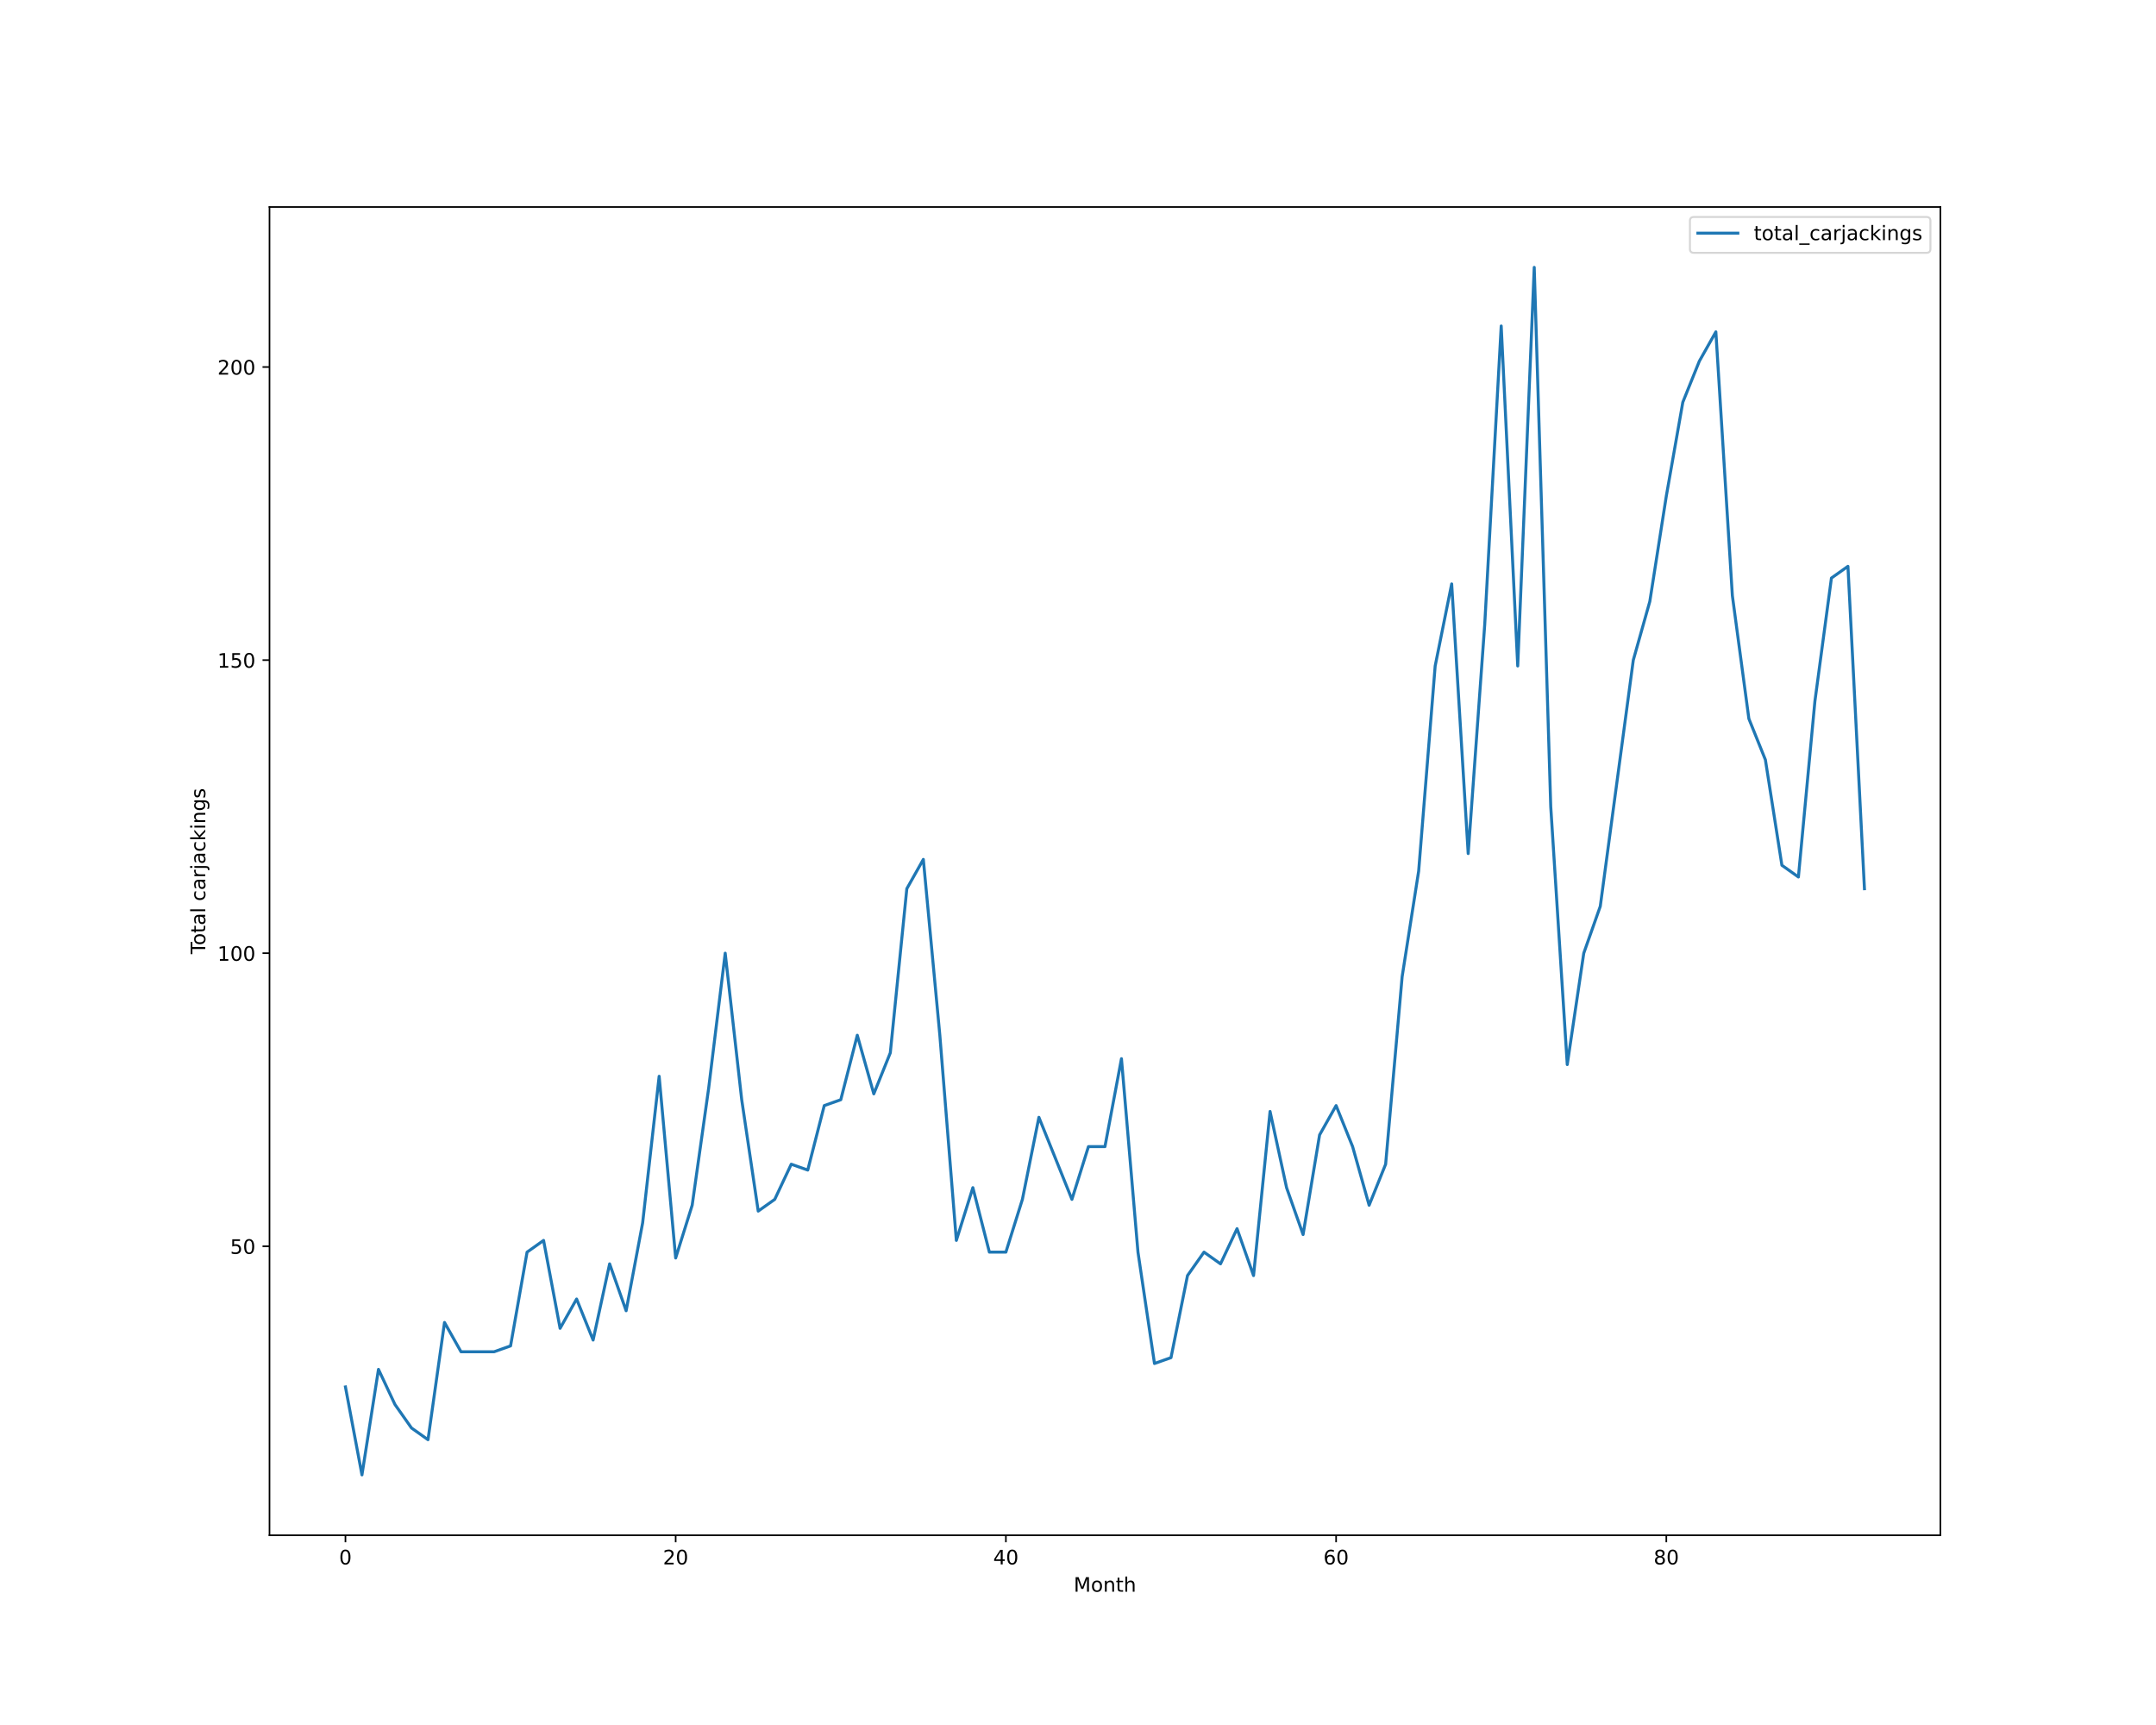
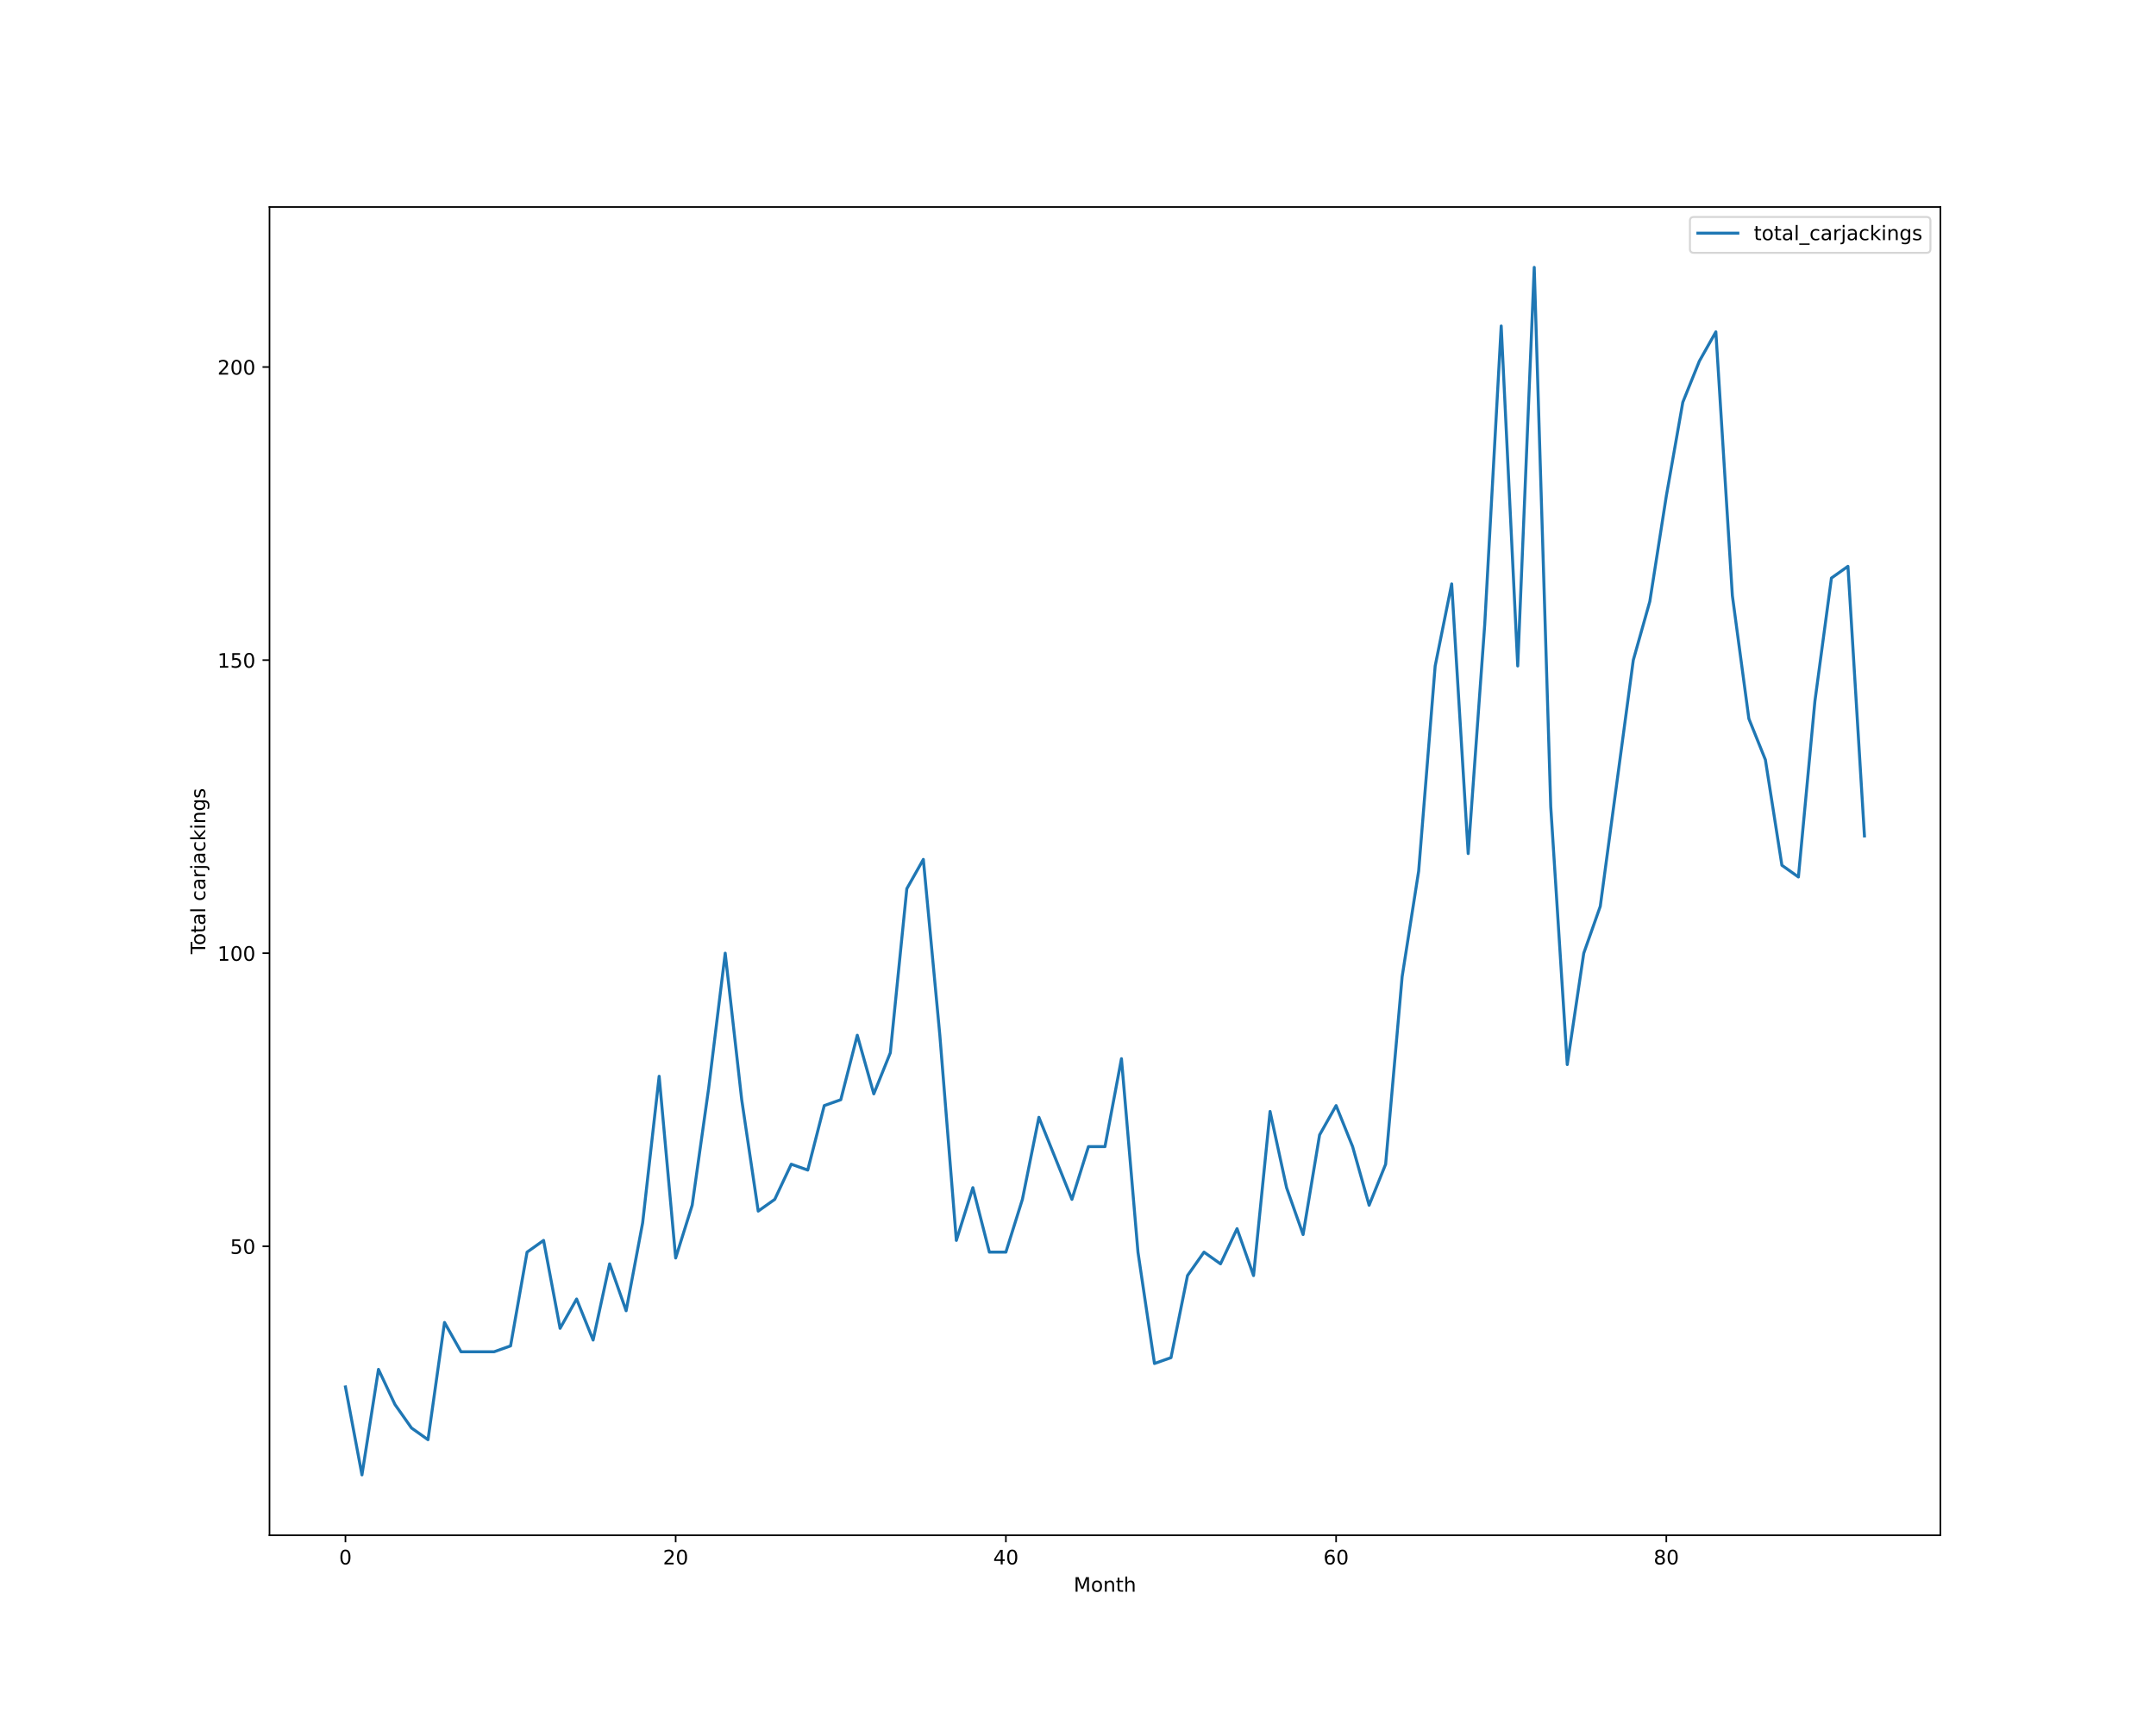
<svg xmlns="http://www.w3.org/2000/svg" xmlns:xlink="http://www.w3.org/1999/xlink" height="864pt" version="1.1" viewBox="0 0 1080 864" width="1080pt">
  <defs>
    <style type="text/css">*{stroke-linecap:butt;stroke-linejoin:round;}</style>
  </defs>
  <g id="figure_1">
    <g id="patch_1">
      <path d="M 0 864  L 1080 864  L 1080 0  L 0 0  z " style="fill:#ffffff;" />
    </g>
    <g id="axes_1">
      <g id="patch_2">
        <path d="M 135 768.96  L 972 768.96  L 972 103.68  L 135 103.68  z " style="fill:#ffffff;" />
      </g>
      <g id="matplotlib.axis_1">
        <g id="xtick_1">
          <g id="line2d_1">
            <defs>
-               <path d="M 0 0  L 0 3.5  " id="mb7df1592a7" style="stroke:#000000;stroke-width:0.8;" />
-             </defs>
-             <g>
-               <use style="stroke:#000000;stroke-width:0.8;" x="173.045" xlink:href="#mb7df1592a7" y="768.96" />
+               <path d="M 0 0  L 0 3.5  " id="m04acef2580" style="stroke:#000000;stroke-width:0.8;" />
+             </defs>
+             <g>
+               <use style="stroke:#000000;stroke-width:0.8;" x="173.045" xlink:href="#m04acef2580" y="768.96" />
            </g>
          </g>
          <g id="text_1">
            <g transform="translate(169.8642 783.5584)scale(0.1 -0.1)">
              <defs>
                <path d="M 2034 4250  Q 1547 4250 1301 3770  Q 1056 3291 1056 2328  Q 1056 1369 1301 889  Q 1547 409 2034 409  Q 2525 409 2770 889  Q 3016 1369 3016 2328  Q 3016 3291 2770 3770  Q 2525 4250 2034 4250  z M 2034 4750  Q 2819 4750 3233 4129  Q 3647 3509 3647 2328  Q 3647 1150 3233 529  Q 2819 -91 2034 -91  Q 1250 -91 836 529  Q 422 1150 422 2328  Q 422 3509 836 4129  Q 1250 4750 2034 4750  z " id="DejaVuSans-30" transform="scale(0.015625)" />
              </defs>
              <use xlink:href="#DejaVuSans-30" />
            </g>
          </g>
        </g>
        <g id="xtick_2">
          <g id="line2d_2">
            <g>
-               <use style="stroke:#000000;stroke-width:0.8;" x="338.46" xlink:href="#mb7df1592a7" y="768.96" />
+               <use style="stroke:#000000;stroke-width:0.8;" x="338.46" xlink:href="#m04acef2580" y="768.96" />
            </g>
          </g>
          <g id="text_2">
            <g transform="translate(332.098 783.5584)scale(0.1 -0.1)">
              <defs>
                <path d="M 1228 531  L 3431 531  L 3431 0  L 469 0  L 469 531  Q 828 903 1448 1529  Q 2069 2156 2228 2338  Q 2531 2678 2651 2914  Q 2772 3150 2772 3378  Q 2772 3750 2511 3984  Q 2250 4219 1831 4219  Q 1534 4219 1204 4116  Q 875 4013 500 3803  L 500 4441  Q 881 4594 1212 4672  Q 1544 4750 1819 4750  Q 2544 4750 2975 4387  Q 3406 4025 3406 3419  Q 3406 3131 3298 2873  Q 3191 2616 2906 2266  Q 2828 2175 2409 1742  Q 1991 1309 1228 531  z " id="DejaVuSans-32" transform="scale(0.015625)" />
              </defs>
              <use xlink:href="#DejaVuSans-32" />
              <use x="63.623" xlink:href="#DejaVuSans-30" />
            </g>
          </g>
        </g>
        <g id="xtick_3">
          <g id="line2d_3">
            <g>
-               <use style="stroke:#000000;stroke-width:0.8;" x="503.875" xlink:href="#mb7df1592a7" y="768.96" />
+               <use style="stroke:#000000;stroke-width:0.8;" x="503.875" xlink:href="#m04acef2580" y="768.96" />
            </g>
          </g>
          <g id="text_3">
            <g transform="translate(497.513 783.5584)scale(0.1 -0.1)">
              <defs>
                <path d="M 2419 4116  L 825 1625  L 2419 1625  L 2419 4116  z M 2253 4666  L 3047 4666  L 3047 1625  L 3713 1625  L 3713 1100  L 3047 1100  L 3047 0  L 2419 0  L 2419 1100  L 313 1100  L 313 1709  L 2253 4666  z " id="DejaVuSans-34" transform="scale(0.015625)" />
              </defs>
              <use xlink:href="#DejaVuSans-34" />
              <use x="63.623" xlink:href="#DejaVuSans-30" />
            </g>
          </g>
        </g>
        <g id="xtick_4">
          <g id="line2d_4">
            <g>
-               <use style="stroke:#000000;stroke-width:0.8;" x="669.291" xlink:href="#mb7df1592a7" y="768.96" />
+               <use style="stroke:#000000;stroke-width:0.8;" x="669.291" xlink:href="#m04acef2580" y="768.96" />
            </g>
          </g>
          <g id="text_4">
            <g transform="translate(662.928 783.5584)scale(0.1 -0.1)">
              <defs>
                <path d="M 2113 2584  Q 1688 2584 1439 2293  Q 1191 2003 1191 1497  Q 1191 994 1439 701  Q 1688 409 2113 409  Q 2538 409 2786 701  Q 3034 994 3034 1497  Q 3034 2003 2786 2293  Q 2538 2584 2113 2584  z M 3366 4563  L 3366 3988  Q 3128 4100 2886 4159  Q 2644 4219 2406 4219  Q 1781 4219 1451 3797  Q 1122 3375 1075 2522  Q 1259 2794 1537 2939  Q 1816 3084 2150 3084  Q 2853 3084 3261 2657  Q 3669 2231 3669 1497  Q 3669 778 3244 343  Q 2819 -91 2113 -91  Q 1303 -91 875 529  Q 447 1150 447 2328  Q 447 3434 972 4092  Q 1497 4750 2381 4750  Q 2619 4750 2861 4703  Q 3103 4656 3366 4563  z " id="DejaVuSans-36" transform="scale(0.015625)" />
              </defs>
              <use xlink:href="#DejaVuSans-36" />
              <use x="63.623" xlink:href="#DejaVuSans-30" />
            </g>
          </g>
        </g>
        <g id="xtick_5">
          <g id="line2d_5">
            <g>
-               <use style="stroke:#000000;stroke-width:0.8;" x="834.706" xlink:href="#mb7df1592a7" y="768.96" />
+               <use style="stroke:#000000;stroke-width:0.8;" x="834.706" xlink:href="#m04acef2580" y="768.96" />
            </g>
          </g>
          <g id="text_5">
            <g transform="translate(828.343 783.5584)scale(0.1 -0.1)">
              <defs>
                <path d="M 2034 2216  Q 1584 2216 1326 1975  Q 1069 1734 1069 1313  Q 1069 891 1326 650  Q 1584 409 2034 409  Q 2484 409 2743 651  Q 3003 894 3003 1313  Q 3003 1734 2745 1975  Q 2488 2216 2034 2216  z M 1403 2484  Q 997 2584 770 2862  Q 544 3141 544 3541  Q 544 4100 942 4425  Q 1341 4750 2034 4750  Q 2731 4750 3128 4425  Q 3525 4100 3525 3541  Q 3525 3141 3298 2862  Q 3072 2584 2669 2484  Q 3125 2378 3379 2068  Q 3634 1759 3634 1313  Q 3634 634 3220 271  Q 2806 -91 2034 -91  Q 1263 -91 848 271  Q 434 634 434 1313  Q 434 1759 690 2068  Q 947 2378 1403 2484  z M 1172 3481  Q 1172 3119 1398 2916  Q 1625 2713 2034 2713  Q 2441 2713 2670 2916  Q 2900 3119 2900 3481  Q 2900 3844 2670 4047  Q 2441 4250 2034 4250  Q 1625 4250 1398 4047  Q 1172 3844 1172 3481  z " id="DejaVuSans-38" transform="scale(0.015625)" />
              </defs>
              <use xlink:href="#DejaVuSans-38" />
              <use x="63.623" xlink:href="#DejaVuSans-30" />
            </g>
          </g>
        </g>
        <g id="text_6">
          <g transform="translate(537.8289 797.2366)scale(0.1 -0.1)">
            <defs>
              <path d="M 628 4666  L 1569 4666  L 2759 1491  L 3956 4666  L 4897 4666  L 4897 0  L 4281 0  L 4281 4097  L 3078 897  L 2444 897  L 1241 4097  L 1241 0  L 628 0  L 628 4666  z " id="DejaVuSans-4d" transform="scale(0.015625)" />
              <path d="M 1959 3097  Q 1497 3097 1228 2736  Q 959 2375 959 1747  Q 959 1119 1226 758  Q 1494 397 1959 397  Q 2419 397 2687 759  Q 2956 1122 2956 1747  Q 2956 2369 2687 2733  Q 2419 3097 1959 3097  z M 1959 3584  Q 2709 3584 3137 3096  Q 3566 2609 3566 1747  Q 3566 888 3137 398  Q 2709 -91 1959 -91  Q 1206 -91 779 398  Q 353 888 353 1747  Q 353 2609 779 3096  Q 1206 3584 1959 3584  z " id="DejaVuSans-6f" transform="scale(0.015625)" />
              <path d="M 3513 2113  L 3513 0  L 2938 0  L 2938 2094  Q 2938 2591 2744 2837  Q 2550 3084 2163 3084  Q 1697 3084 1428 2787  Q 1159 2491 1159 1978  L 1159 0  L 581 0  L 581 3500  L 1159 3500  L 1159 2956  Q 1366 3272 1645 3428  Q 1925 3584 2291 3584  Q 2894 3584 3203 3211  Q 3513 2838 3513 2113  z " id="DejaVuSans-6e" transform="scale(0.015625)" />
              <path d="M 1172 4494  L 1172 3500  L 2356 3500  L 2356 3053  L 1172 3053  L 1172 1153  Q 1172 725 1289 603  Q 1406 481 1766 481  L 2356 481  L 2356 0  L 1766 0  Q 1100 0 847 248  Q 594 497 594 1153  L 594 3053  L 172 3053  L 172 3500  L 594 3500  L 594 4494  L 1172 4494  z " id="DejaVuSans-74" transform="scale(0.015625)" />
              <path d="M 3513 2113  L 3513 0  L 2938 0  L 2938 2094  Q 2938 2591 2744 2837  Q 2550 3084 2163 3084  Q 1697 3084 1428 2787  Q 1159 2491 1159 1978  L 1159 0  L 581 0  L 581 4863  L 1159 4863  L 1159 2956  Q 1366 3272 1645 3428  Q 1925 3584 2291 3584  Q 2894 3584 3203 3211  Q 3513 2838 3513 2113  z " id="DejaVuSans-68" transform="scale(0.015625)" />
            </defs>
            <use xlink:href="#DejaVuSans-4d" />
            <use x="86.279" xlink:href="#DejaVuSans-6f" />
            <use x="147.461" xlink:href="#DejaVuSans-6e" />
            <use x="210.84" xlink:href="#DejaVuSans-74" />
            <use x="250.049" xlink:href="#DejaVuSans-68" />
          </g>
        </g>
      </g>
      <g id="matplotlib.axis_2">
        <g id="ytick_1">
          <g id="line2d_6">
            <defs>
-               <path d="M 0 0  L -3.5 0  " id="m37705c52b6" style="stroke:#000000;stroke-width:0.8;" />
-             </defs>
-             <g>
-               <use style="stroke:#000000;stroke-width:0.8;" x="135" xlink:href="#m37705c52b6" y="624.219" />
+               <path d="M 0 0  L -3.5 0  " id="m9a370d3107" style="stroke:#000000;stroke-width:0.8;" />
+             </defs>
+             <g>
+               <use style="stroke:#000000;stroke-width:0.8;" x="135" xlink:href="#m9a370d3107" y="624.219" />
            </g>
          </g>
          <g id="text_7">
            <g transform="translate(115.275 628.0182)scale(0.1 -0.1)">
              <defs>
                <path d="M 691 4666  L 3169 4666  L 3169 4134  L 1269 4134  L 1269 2991  Q 1406 3038 1543 3061  Q 1681 3084 1819 3084  Q 2600 3084 3056 2656  Q 3513 2228 3513 1497  Q 3513 744 3044 326  Q 2575 -91 1722 -91  Q 1428 -91 1123 -41  Q 819 9 494 109  L 494 744  Q 775 591 1075 516  Q 1375 441 1709 441  Q 2250 441 2565 725  Q 2881 1009 2881 1497  Q 2881 1984 2565 2268  Q 2250 2553 1709 2553  Q 1456 2553 1204 2497  Q 953 2441 691 2322  L 691 4666  z " id="DejaVuSans-35" transform="scale(0.015625)" />
              </defs>
              <use xlink:href="#DejaVuSans-35" />
              <use x="63.623" xlink:href="#DejaVuSans-30" />
            </g>
          </g>
        </g>
        <g id="ytick_2">
          <g id="line2d_7">
            <g>
-               <use style="stroke:#000000;stroke-width:0.8;" x="135" xlink:href="#m37705c52b6" y="477.423" />
+               <use style="stroke:#000000;stroke-width:0.8;" x="135" xlink:href="#m9a370d3107" y="477.423" />
            </g>
          </g>
          <g id="text_8">
            <g transform="translate(108.9125 481.2221)scale(0.1 -0.1)">
              <defs>
                <path d="M 794 531  L 1825 531  L 1825 4091  L 703 3866  L 703 4441  L 1819 4666  L 2450 4666  L 2450 531  L 3481 531  L 3481 0  L 794 0  L 794 531  z " id="DejaVuSans-31" transform="scale(0.015625)" />
              </defs>
              <use xlink:href="#DejaVuSans-31" />
              <use x="63.623" xlink:href="#DejaVuSans-30" />
              <use x="127.246" xlink:href="#DejaVuSans-30" />
            </g>
          </g>
        </g>
        <g id="ytick_3">
          <g id="line2d_8">
            <g>
-               <use style="stroke:#000000;stroke-width:0.8;" x="135" xlink:href="#m37705c52b6" y="330.627" />
+               <use style="stroke:#000000;stroke-width:0.8;" x="135" xlink:href="#m9a370d3107" y="330.627" />
            </g>
          </g>
          <g id="text_9">
            <g transform="translate(108.9125 334.426)scale(0.1 -0.1)">
              <use xlink:href="#DejaVuSans-31" />
              <use x="63.623" xlink:href="#DejaVuSans-35" />
              <use x="127.246" xlink:href="#DejaVuSans-30" />
            </g>
          </g>
        </g>
        <g id="ytick_4">
          <g id="line2d_9">
            <g>
-               <use style="stroke:#000000;stroke-width:0.8;" x="135" xlink:href="#m37705c52b6" y="183.831" />
+               <use style="stroke:#000000;stroke-width:0.8;" x="135" xlink:href="#m9a370d3107" y="183.831" />
            </g>
          </g>
          <g id="text_10">
            <g transform="translate(108.9125 187.6299)scale(0.1 -0.1)">
              <use xlink:href="#DejaVuSans-32" />
              <use x="63.623" xlink:href="#DejaVuSans-30" />
              <use x="127.246" xlink:href="#DejaVuSans-30" />
            </g>
          </g>
        </g>
        <g id="text_11">
          <g transform="translate(102.8328 477.8888)rotate(-90)scale(0.1 -0.1)">
            <defs>
              <path d="M -19 4666  L 3928 4666  L 3928 4134  L 2272 4134  L 2272 0  L 1638 0  L 1638 4134  L -19 4134  L -19 4666  z " id="DejaVuSans-54" transform="scale(0.015625)" />
              <path d="M 2194 1759  Q 1497 1759 1228 1600  Q 959 1441 959 1056  Q 959 750 1161 570  Q 1363 391 1709 391  Q 2188 391 2477 730  Q 2766 1069 2766 1631  L 2766 1759  L 2194 1759  z M 3341 1997  L 3341 0  L 2766 0  L 2766 531  Q 2569 213 2275 61  Q 1981 -91 1556 -91  Q 1019 -91 701 211  Q 384 513 384 1019  Q 384 1609 779 1909  Q 1175 2209 1959 2209  L 2766 2209  L 2766 2266  Q 2766 2663 2505 2880  Q 2244 3097 1772 3097  Q 1472 3097 1187 3025  Q 903 2953 641 2809  L 641 3341  Q 956 3463 1253 3523  Q 1550 3584 1831 3584  Q 2591 3584 2966 3190  Q 3341 2797 3341 1997  z " id="DejaVuSans-61" transform="scale(0.015625)" />
              <path d="M 603 4863  L 1178 4863  L 1178 0  L 603 0  L 603 4863  z " id="DejaVuSans-6c" transform="scale(0.015625)" />
              <path id="DejaVuSans-20" transform="scale(0.015625)" />
              <path d="M 3122 3366  L 3122 2828  Q 2878 2963 2633 3030  Q 2388 3097 2138 3097  Q 1578 3097 1268 2742  Q 959 2388 959 1747  Q 959 1106 1268 751  Q 1578 397 2138 397  Q 2388 397 2633 464  Q 2878 531 3122 666  L 3122 134  Q 2881 22 2623 -34  Q 2366 -91 2075 -91  Q 1284 -91 818 406  Q 353 903 353 1747  Q 353 2603 823 3093  Q 1294 3584 2113 3584  Q 2378 3584 2631 3529  Q 2884 3475 3122 3366  z " id="DejaVuSans-63" transform="scale(0.015625)" />
              <path d="M 2631 2963  Q 2534 3019 2420 3045  Q 2306 3072 2169 3072  Q 1681 3072 1420 2755  Q 1159 2438 1159 1844  L 1159 0  L 581 0  L 581 3500  L 1159 3500  L 1159 2956  Q 1341 3275 1631 3429  Q 1922 3584 2338 3584  Q 2397 3584 2469 3576  Q 2541 3569 2628 3553  L 2631 2963  z " id="DejaVuSans-72" transform="scale(0.015625)" />
              <path d="M 603 3500  L 1178 3500  L 1178 -63  Q 1178 -731 923 -1031  Q 669 -1331 103 -1331  L -116 -1331  L -116 -844  L 38 -844  Q 366 -844 484 -692  Q 603 -541 603 -63  L 603 3500  z M 603 4863  L 1178 4863  L 1178 4134  L 603 4134  L 603 4863  z " id="DejaVuSans-6a" transform="scale(0.015625)" />
              <path d="M 581 4863  L 1159 4863  L 1159 1991  L 2875 3500  L 3609 3500  L 1753 1863  L 3688 0  L 2938 0  L 1159 1709  L 1159 0  L 581 0  L 581 4863  z " id="DejaVuSans-6b" transform="scale(0.015625)" />
              <path d="M 603 3500  L 1178 3500  L 1178 0  L 603 0  L 603 3500  z M 603 4863  L 1178 4863  L 1178 4134  L 603 4134  L 603 4863  z " id="DejaVuSans-69" transform="scale(0.015625)" />
              <path d="M 2906 1791  Q 2906 2416 2648 2759  Q 2391 3103 1925 3103  Q 1463 3103 1205 2759  Q 947 2416 947 1791  Q 947 1169 1205 825  Q 1463 481 1925 481  Q 2391 481 2648 825  Q 2906 1169 2906 1791  z M 3481 434  Q 3481 -459 3084 -895  Q 2688 -1331 1869 -1331  Q 1566 -1331 1297 -1286  Q 1028 -1241 775 -1147  L 775 -588  Q 1028 -725 1275 -790  Q 1522 -856 1778 -856  Q 2344 -856 2625 -561  Q 2906 -266 2906 331  L 2906 616  Q 2728 306 2450 153  Q 2172 0 1784 0  Q 1141 0 747 490  Q 353 981 353 1791  Q 353 2603 747 3093  Q 1141 3584 1784 3584  Q 2172 3584 2450 3431  Q 2728 3278 2906 2969  L 2906 3500  L 3481 3500  L 3481 434  z " id="DejaVuSans-67" transform="scale(0.015625)" />
              <path d="M 2834 3397  L 2834 2853  Q 2591 2978 2328 3040  Q 2066 3103 1784 3103  Q 1356 3103 1142 2972  Q 928 2841 928 2578  Q 928 2378 1081 2264  Q 1234 2150 1697 2047  L 1894 2003  Q 2506 1872 2764 1633  Q 3022 1394 3022 966  Q 3022 478 2636 193  Q 2250 -91 1575 -91  Q 1294 -91 989 -36  Q 684 19 347 128  L 347 722  Q 666 556 975 473  Q 1284 391 1588 391  Q 1994 391 2212 530  Q 2431 669 2431 922  Q 2431 1156 2273 1281  Q 2116 1406 1581 1522  L 1381 1569  Q 847 1681 609 1914  Q 372 2147 372 2553  Q 372 3047 722 3315  Q 1072 3584 1716 3584  Q 2034 3584 2315 3537  Q 2597 3491 2834 3397  z " id="DejaVuSans-73" transform="scale(0.015625)" />
            </defs>
            <use xlink:href="#DejaVuSans-54" />
            <use x="44.084" xlink:href="#DejaVuSans-6f" />
            <use x="105.266" xlink:href="#DejaVuSans-74" />
            <use x="144.475" xlink:href="#DejaVuSans-61" />
            <use x="205.754" xlink:href="#DejaVuSans-6c" />
            <use x="233.537" xlink:href="#DejaVuSans-20" />
            <use x="265.324" xlink:href="#DejaVuSans-63" />
            <use x="320.305" xlink:href="#DejaVuSans-61" />
            <use x="381.584" xlink:href="#DejaVuSans-72" />
            <use x="422.697" xlink:href="#DejaVuSans-6a" />
            <use x="450.48" xlink:href="#DejaVuSans-61" />
            <use x="511.76" xlink:href="#DejaVuSans-63" />
            <use x="566.74" xlink:href="#DejaVuSans-6b" />
            <use x="624.65" xlink:href="#DejaVuSans-69" />
            <use x="652.434" xlink:href="#DejaVuSans-6e" />
            <use x="715.812" xlink:href="#DejaVuSans-67" />
            <use x="779.289" xlink:href="#DejaVuSans-73" />
          </g>
        </g>
      </g>
      <g id="line2d_10">
-         <path clip-path="url(#p62865b78ee)" d="M 173.045 694.681  L 181.316 738.72  L 189.587 685.873  L 197.858 703.489  L 206.128 715.233  L 214.399 721.104  L 222.67 662.386  L 230.941 677.066  L 239.211 677.066  L 247.482 677.066  L 255.753 674.13  L 264.024 627.155  L 272.294 621.283  L 280.565 665.322  L 288.836 650.642  L 297.107 671.194  L 305.377 633.027  L 313.648 656.514  L 321.919 612.475  L 330.19 539.077  L 338.46 630.091  L 346.731 603.668  L 355.002 544.949  L 363.273 477.423  L 371.543 550.821  L 379.814 606.603  L 388.085 600.732  L 396.356 583.116  L 404.626 586.052  L 412.897 553.757  L 421.168 550.821  L 429.439 518.526  L 437.709 547.885  L 445.98 527.334  L 454.251 445.128  L 462.522 430.448  L 470.792 518.526  L 479.063 621.283  L 487.334 594.86  L 495.605 627.155  L 503.875 627.155  L 512.146 600.732  L 520.417 559.629  L 528.688 580.18  L 536.958 600.732  L 545.229 574.308  L 553.5 574.308  L 561.771 530.27  L 570.042 627.155  L 578.312 682.937  L 586.583 680.002  L 594.854 638.899  L 603.125 627.155  L 611.395 633.027  L 619.666 615.411  L 627.937 638.899  L 636.208 556.693  L 644.478 594.86  L 652.749 618.347  L 661.02 568.437  L 669.291 553.757  L 677.561 574.308  L 685.832 603.668  L 694.103 583.116  L 702.374 489.167  L 710.644 436.32  L 718.915 333.563  L 727.186 292.46  L 735.457 427.512  L 743.727 313.011  L 751.998 163.279  L 760.269 333.563  L 768.54 133.92  L 776.81 404.025  L 785.081 533.205  L 793.352 477.423  L 801.623 453.936  L 809.893 392.281  L 818.164 330.627  L 826.435 301.268  L 834.706 248.421  L 842.976 201.446  L 851.247 180.895  L 859.518 166.215  L 867.789 298.332  L 876.059 359.986  L 884.33 380.537  L 892.601 433.384  L 900.872 439.256  L 909.142 351.178  L 917.413 289.524  L 925.684 283.652  L 933.955 445.128  " style="fill:none;stroke:#1f77b4;stroke-linecap:square;stroke-width:1.5;" />
+         <path clip-path="url(#p68f356c489)" d="M 173.045 694.681  L 181.316 738.72  L 189.587 685.873  L 197.858 703.489  L 206.128 715.233  L 214.399 721.104  L 222.67 662.386  L 230.941 677.066  L 239.211 677.066  L 247.482 677.066  L 255.753 674.13  L 264.024 627.155  L 272.294 621.283  L 280.565 665.322  L 288.836 650.642  L 297.107 671.194  L 305.377 633.027  L 313.648 656.514  L 321.919 612.475  L 330.19 539.077  L 338.46 630.091  L 346.731 603.668  L 355.002 544.949  L 363.273 477.423  L 371.543 550.821  L 379.814 606.603  L 388.085 600.732  L 396.356 583.116  L 404.626 586.052  L 412.897 553.757  L 421.168 550.821  L 429.439 518.526  L 437.709 547.885  L 445.98 527.334  L 454.251 445.128  L 462.522 430.448  L 470.792 518.526  L 479.063 621.283  L 487.334 594.86  L 495.605 627.155  L 503.875 627.155  L 512.146 600.732  L 520.417 559.629  L 528.688 580.18  L 536.958 600.732  L 545.229 574.308  L 553.5 574.308  L 561.771 530.27  L 570.042 627.155  L 578.312 682.937  L 586.583 680.002  L 594.854 638.899  L 603.125 627.155  L 611.395 633.027  L 619.666 615.411  L 627.937 638.899  L 636.208 556.693  L 644.478 594.86  L 652.749 618.347  L 661.02 568.437  L 669.291 553.757  L 677.561 574.308  L 685.832 603.668  L 694.103 583.116  L 702.374 489.167  L 710.644 436.32  L 718.915 333.563  L 727.186 292.46  L 735.457 427.512  L 743.727 313.011  L 751.998 163.279  L 760.269 333.563  L 768.54 133.92  L 776.81 404.025  L 785.081 533.205  L 793.352 477.423  L 801.623 453.936  L 809.893 392.281  L 818.164 330.627  L 826.435 301.268  L 834.706 248.421  L 842.976 201.446  L 851.247 180.895  L 859.518 166.215  L 867.789 298.332  L 876.059 359.986  L 884.33 380.537  L 892.601 433.384  L 900.872 439.256  L 909.142 351.178  L 917.413 289.524  L 925.684 283.652  L 933.955 418.704  " style="fill:none;stroke:#1f77b4;stroke-linecap:square;stroke-width:1.5;" />
      </g>
      <g id="patch_3">
        <path d="M 135 768.96  L 135 103.68  " style="fill:none;stroke:#000000;stroke-linecap:square;stroke-linejoin:miter;stroke-width:0.8;" />
      </g>
      <g id="patch_4">
        <path d="M 972 768.96  L 972 103.68  " style="fill:none;stroke:#000000;stroke-linecap:square;stroke-linejoin:miter;stroke-width:0.8;" />
      </g>
      <g id="patch_5">
        <path d="M 135 768.96  L 972 768.96  " style="fill:none;stroke:#000000;stroke-linecap:square;stroke-linejoin:miter;stroke-width:0.8;" />
      </g>
      <g id="patch_6">
        <path d="M 135 103.68  L 972 103.68  " style="fill:none;stroke:#000000;stroke-linecap:square;stroke-linejoin:miter;stroke-width:0.8;" />
      </g>
      <g id="legend_1">
        <g id="patch_7">
          <path d="M 848.528 126.636  L 965 126.636  Q 967 126.636 967 124.636  L 967 110.68  Q 967 108.68 965 108.68  L 848.528 108.68  Q 846.528 108.68 846.528 110.68  L 846.528 124.636  Q 846.528 126.636 848.528 126.636  z " style="fill:#ffffff;opacity:0.8;stroke:#cccccc;stroke-linejoin:miter;" />
        </g>
        <g id="line2d_11">
          <path d="M 850.528 116.778  L 870.528 116.778  " style="fill:none;stroke:#1f77b4;stroke-linecap:square;stroke-width:1.5;" />
        </g>
        <g id="line2d_12" />
        <g id="text_12">
          <g transform="translate(878.5281 120.2784)scale(0.1 -0.1)">
            <defs>
              <path d="M 3263 -1063  L 3263 -1509  L -63 -1509  L -63 -1063  L 3263 -1063  z " id="DejaVuSans-5f" transform="scale(0.015625)" />
            </defs>
            <use xlink:href="#DejaVuSans-74" />
            <use x="39.209" xlink:href="#DejaVuSans-6f" />
            <use x="100.391" xlink:href="#DejaVuSans-74" />
            <use x="139.6" xlink:href="#DejaVuSans-61" />
            <use x="200.879" xlink:href="#DejaVuSans-6c" />
            <use x="228.662" xlink:href="#DejaVuSans-5f" />
            <use x="278.662" xlink:href="#DejaVuSans-63" />
            <use x="333.643" xlink:href="#DejaVuSans-61" />
            <use x="394.922" xlink:href="#DejaVuSans-72" />
            <use x="436.035" xlink:href="#DejaVuSans-6a" />
            <use x="463.818" xlink:href="#DejaVuSans-61" />
            <use x="525.098" xlink:href="#DejaVuSans-63" />
            <use x="580.078" xlink:href="#DejaVuSans-6b" />
            <use x="637.988" xlink:href="#DejaVuSans-69" />
            <use x="665.771" xlink:href="#DejaVuSans-6e" />
            <use x="729.15" xlink:href="#DejaVuSans-67" />
            <use x="792.627" xlink:href="#DejaVuSans-73" />
          </g>
        </g>
      </g>
    </g>
  </g>
  <defs>
-     <clipPath id="p62865b78ee">
+     <clipPath id="p68f356c489">
      <rect height="665.28" width="837" x="135" y="103.68" />
    </clipPath>
  </defs>
</svg>
